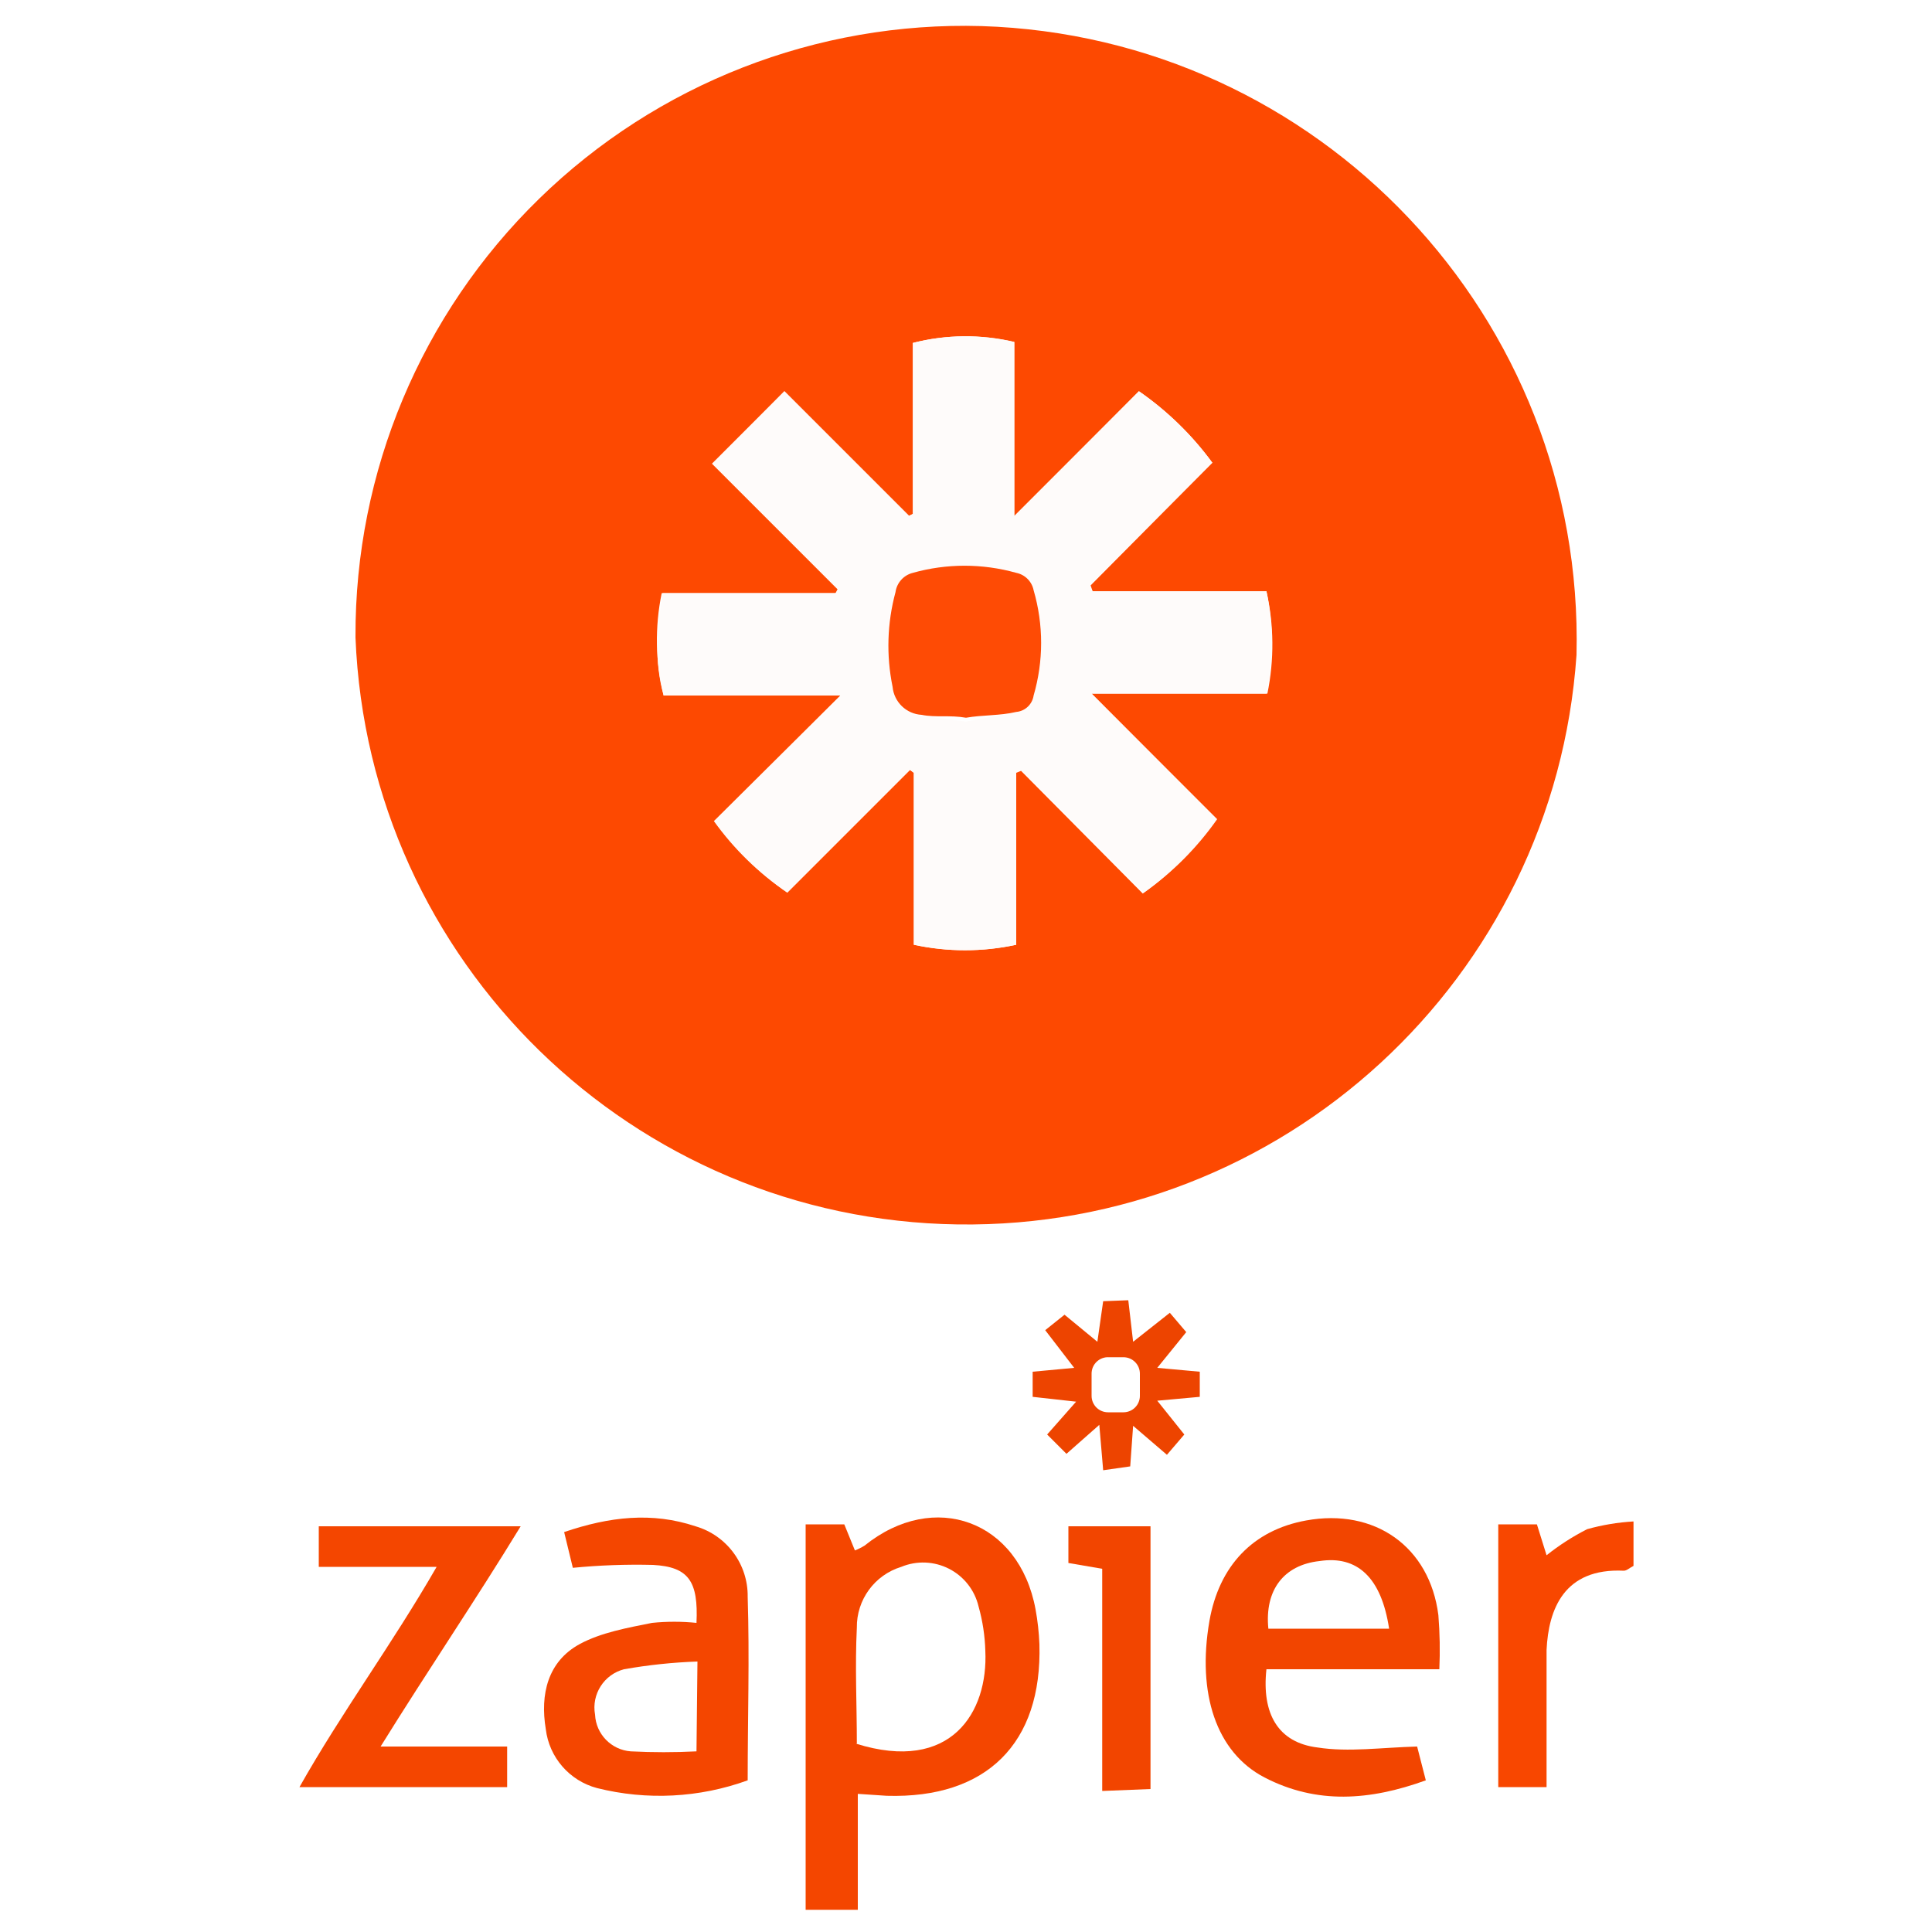
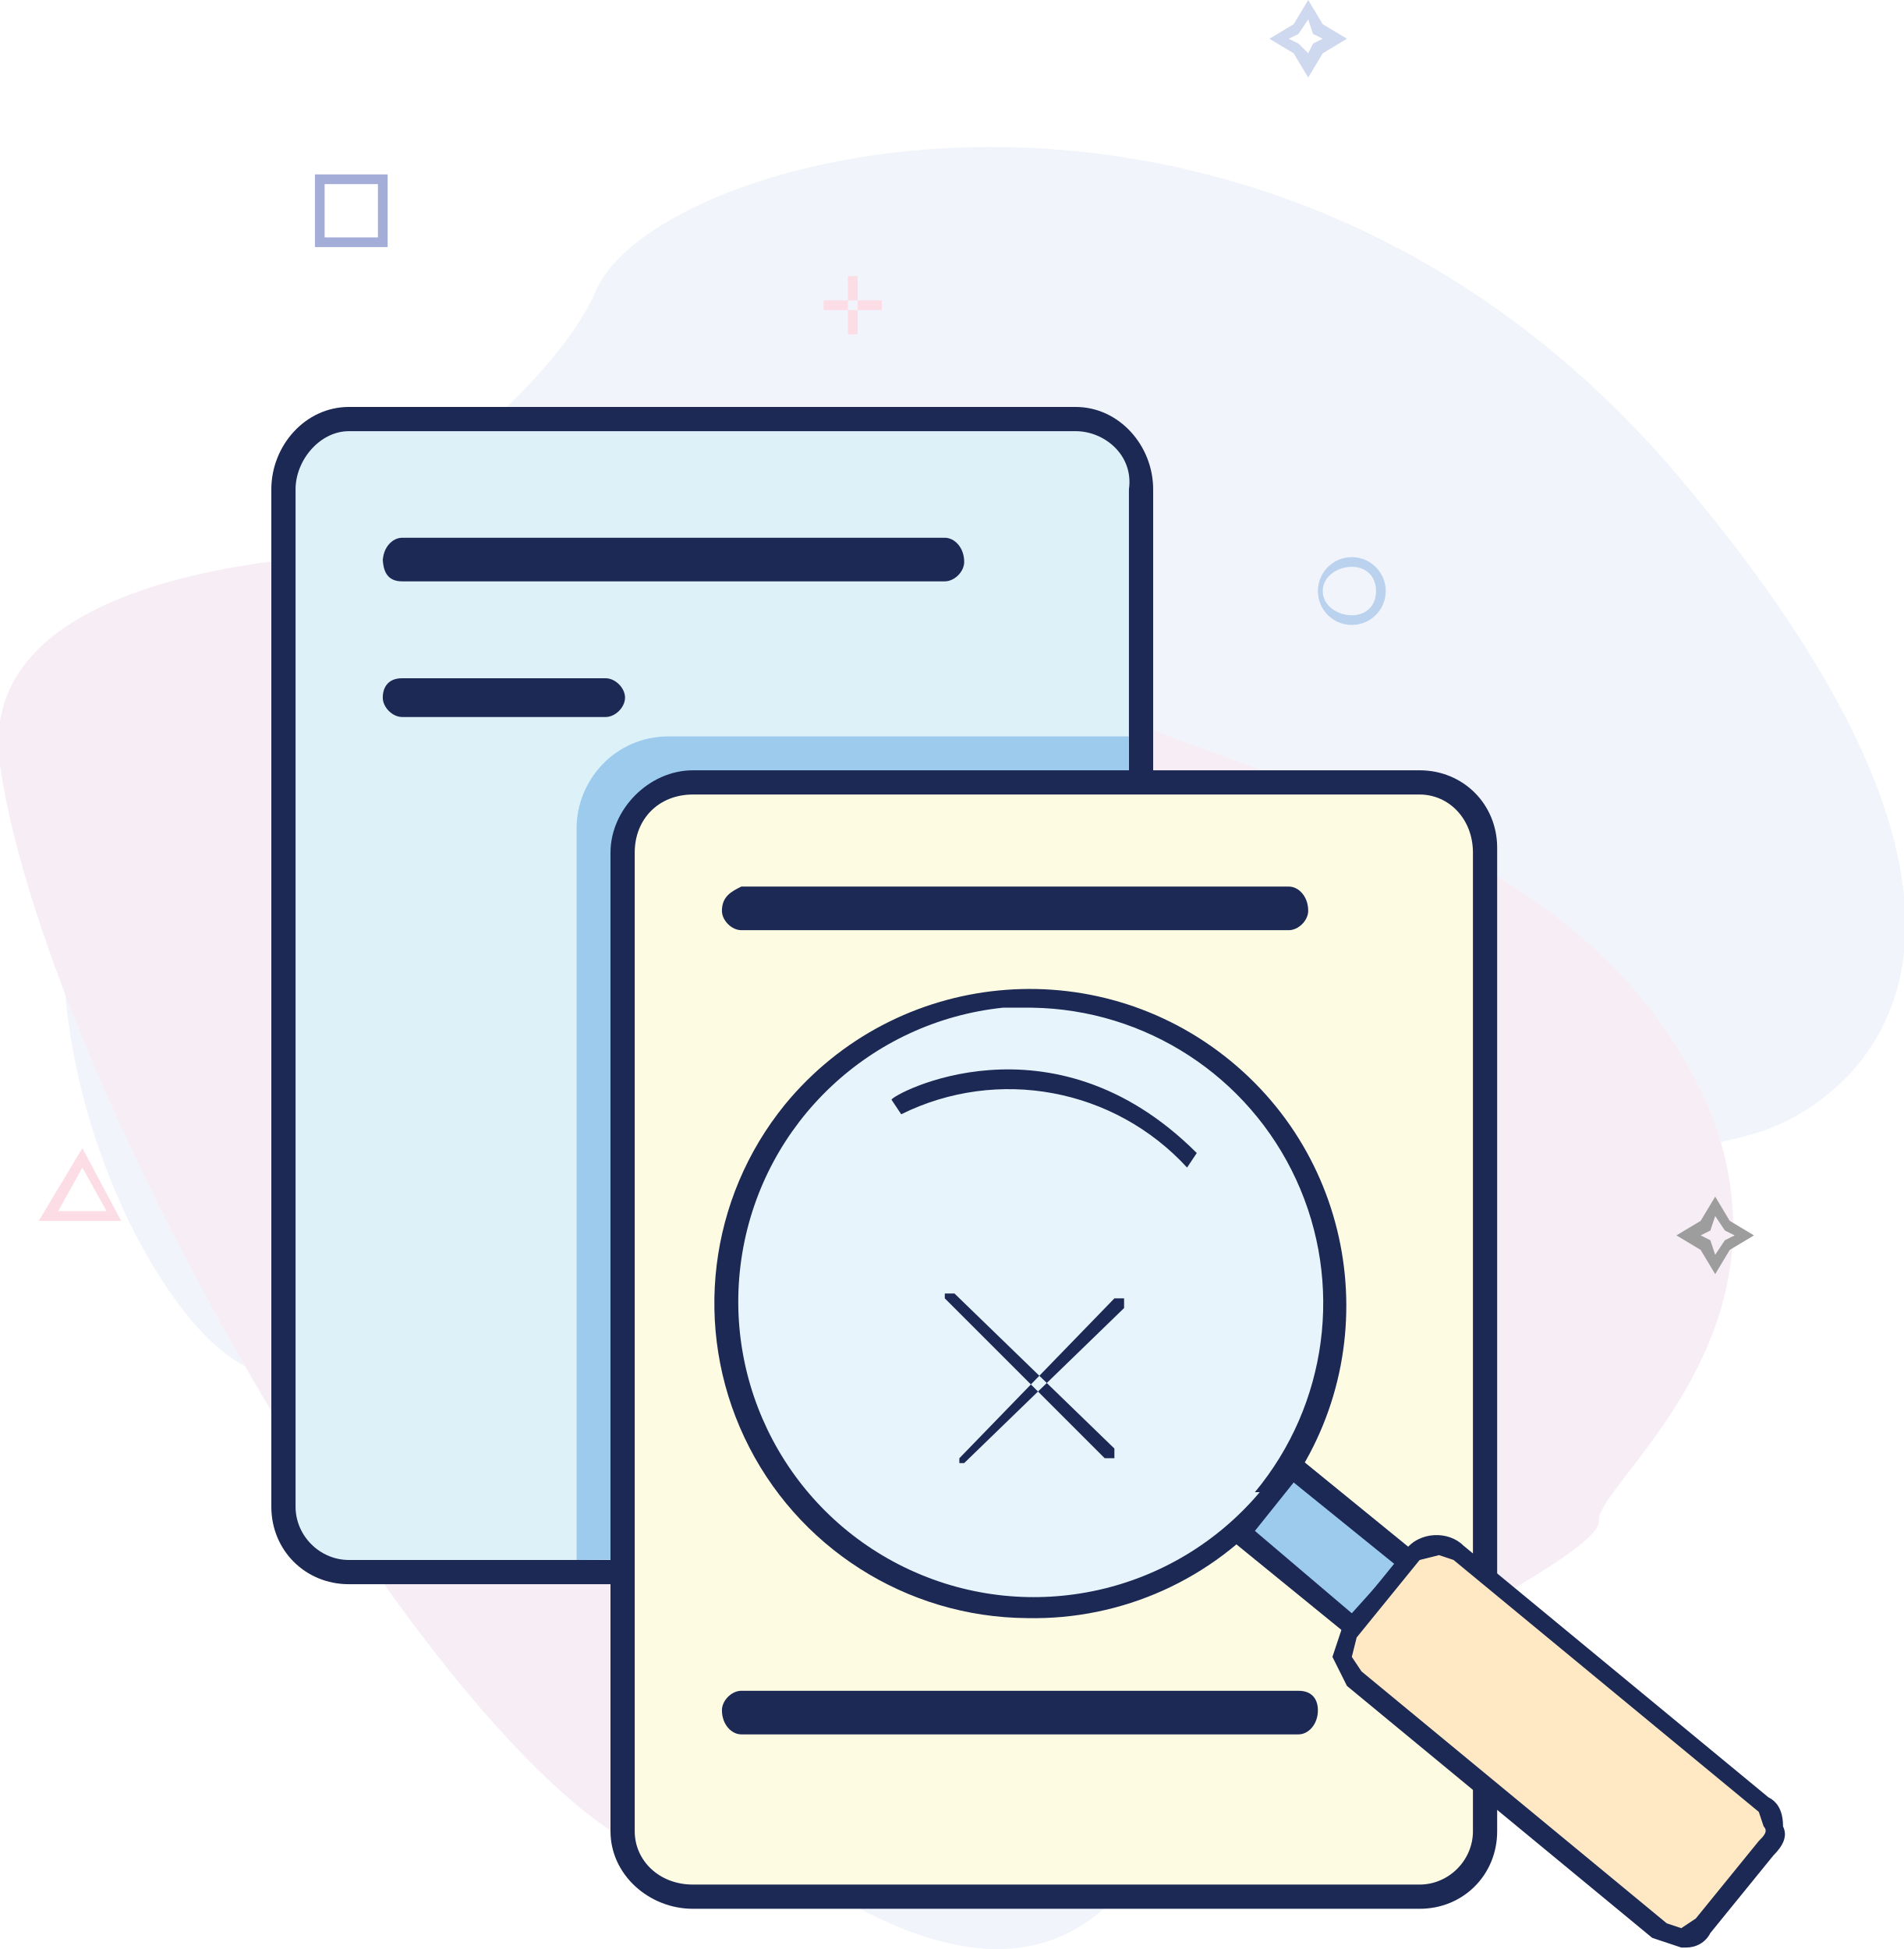
- <svg xmlns="http://www.w3.org/2000/svg" id="Layer_1" data-name="Layer 1" viewBox="0 0 200 200">
+ <svg xmlns="http://www.w3.org/2000/svg" baseProfile="tiny" version="1.2" viewBox="0 0 392.9 402.3">
  <defs />
-   <defs>
-     <style>
-       .cls-1{fill:#f44600}.cls-2{fill:#f24500}
-     </style>
-   </defs>
-   <path d="M83.4 157.8h4l1.1 2.7a6.4 6.4 0 001-.5c7.2-5.8 16-2.6 17.7 6.6a25.5 25.5 0 01.4 3.6c.3 10.3-5.5 16-15.8 15.7l-3-.2v12h-5.4zm5.2 22.7c9.9 3.1 13.7-3.3 13.4-9.6a18.8 18.8 0 00-.7-4.6 5.9 5.9 0 00-8-4.1 6.5 6.5 0 00-4.6 6.3c-.2 4 0 7.9 0 12z" class="cls-1" />
-   <path d="M149 172.8h-17.9c-.5 4.6 1.2 7.6 5.3 8.1 3.2.5 6.6 0 10.3-.1l.9 3.5c-5.8 2.1-11.3 2.5-16.7-.3-5-2.6-7-8.7-5.7-16.2 1-5.7 4.5-9.4 10-10.4 7.1-1.3 12.8 2.7 13.7 9.8a44.6 44.6 0 01.1 5.6zm-5.2-4.2c-.8-5.3-3.3-7.6-7.2-7-3.7.4-5.7 3-5.3 7z" class="cls-2" />
-   <path d="M59.3 162.3l-.9-3.7c4.7-1.6 9.1-2.1 13.6-.6a7.5 7.5 0 015.4 7.3c.2 6.3 0 12.5 0 19a26.7 26.7 0 01-15.6.8 7.2 7.2 0 01-5.3-6.1c-.6-3.6.2-7 3.5-8.8 2.2-1.2 5-1.7 7.5-2.2a22.7 22.7 0 014.6 0c.2-4.3-.8-5.8-4.5-6a68 68 0 00-8.3.3zm12.9 9.7a54.6 54.6 0 00-7.6.8 4.1 4.1 0 00-3 4.7 4 4 0 003.7 3.8 66.8 66.8 0 006.8 0zM52.5 185H31c4.4-7.8 9.6-14.8 14.2-22.8H33V158h20.9c-4.7 7.7-9.6 14.9-14.5 22.8h13.1z" class="cls-1" />
-   <path fill="#f84700" d="M155.1 157.8h4l1 3.2a24.6 24.6 0 014.2-2.7 22.6 22.6 0 014.8-.8v4.6c-.4.2-.7.5-1 .5-6.2-.3-7.8 4-8 8.2V185h-5z" />
-   <path d="M110.6 158h8.5v27.2l-5 .2v-23l-3.5-.6z" class="cls-2" />
-   <path fill="#ed4400" d="M124.2 142l-4.4-.4 3-3.7-1.7-2-3.8 3-.5-4.3-2.6.1a560 560 0 01-.6 4.2l-3.4-2.8-2 1.6 3 3.9-4.3.4v2.6l4.5.5-3 3.4 2 2 3.4-3 .4 4.7 2.8-.4.3-4.2 3.5 3 1.8-2.1-2.8-3.5 4.4-.4zm-6.2 2.5a1.7 1.7 0 01-1.7 1.7h-1.6a1.7 1.7 0 01-1.7-1.7v-2.3a1.7 1.7 0 011.8-1.7h1.5a1.7 1.7 0 011.7 1.7z" />
-   <path fill="#fd4901" d="M36.8 65.9a63 63 0 0164.8-63.2 63.6 63.6 0 0161.6 65.1A63.3 63.3 0 0136.8 66zm37-17.9l13 13-.3.4h-18a24 24 0 00.2 10.6H87L74 85a30.3 30.3 0 007.5 7.4l12.7-12.7.4.3v17.8a25 25 0 0010.6 0V80l.5-.2 12.6 12.7a31.1 31.1 0 007.6-7.7L113 71.8h18.2a25.2 25.2 0 00-.1-10.6h-18l-.2-.6 12.6-12.7a32 32 0 00-7.6-7.4l-12.9 13V35.4a22 22 0 00-10.5.1v17.7l-.4.2-12.9-12.9z" />
-   <path fill="#fefbfa" d="M73.7 48l7.5-7.5 12.9 12.9.4-.2V35.5a22 22 0 0110.5-.1v18l12.9-12.9a32 32 0 017.6 7.4l-12.7 12.7.3.6h18a25.2 25.2 0 010 10.6H113l13 13a31.1 31.1 0 01-7.6 7.6l-12.7-12.7-.5.2v17.9a25 25 0 01-10.6 0V80l-.4-.3-12.7 12.7a30.3 30.3 0 01-7.6-7.4L87 72H68.7c-1-3.6-.7-7-.1-10.6h17.9l.2-.4zM100 74.7l5.3-1A2 2 0 00107 72a19.5 19.5 0 000-11 2.3 2.3 0 00-1.8-1.6 19.8 19.8 0 00-10.7 0 2.4 2.4 0 00-1.9 1.9 21.2 21.2 0 00-.2 9.8 3.2 3.2 0 003 3l4.6.6z" />
-   <path fill="#fe4b05" d="M100 74.3c-1.7-.3-3.1 0-4.6-.3a3.2 3.2 0 01-3-2.9 21.2 21.2 0 01.3-9.8 2.4 2.4 0 011.8-2 19.8 19.8 0 0110.7 0 2.3 2.3 0 011.8 1.8 19.5 19.5 0 010 10.9 2 2 0 01-1.8 1.7c-1.7.4-3.5.3-5.2.6z" />
+   <path fill="#F1F4FA" d="M45 128s65-38 78-68S262-2 347 99s29 130 18 134c-11 5-81 7-119 129S79 291 53 283s-71-109-8-155z" />
+   <path fill="#F7EEF5" d="M139 384C96 374 10 227 0 158s198-42 215-21 97 25 131 79-17 90-16 98c1 11-148 81-191 70z" />
+   <path fill="#DDF1F8" d="M222 325H72c-8 0-14-7-14-14V101c0-8 6-14 14-14h150c8 0 14 6 14 14v210c0 8-6 14-14 14z" />
+   <path fill="#1C2955" d="M222 327H72c-9 0-16-7-16-16V101c0-9 7-17 16-17h150c9 0 16 8 16 17v210c1 9-7 16-16 16zM72 89c-6 0-11 6-11 12v210c0 6 5 11 11 11h150c6 0 11-5 11-11V101c1-7-5-12-11-12H72z" />
+   <path fill="#9DCBED" d="M119 322V171c0-10 8-19 19-19h95v169l-114 1z" />
+   <path fill="#FEFBE3" d="M293 392H143c-8 0-14-6-14-14V176c0-8 6-14 14-14h150c7 0 13 6 13 13v203c1 8-6 14-13 14z" />
+   <path fill="#1C2955" d="M293 394H143c-9 0-17-7-17-16V176c0-9 8-17 17-17h150c9 0 16 7 16 16v203c0 9-7 16-16 16zM143 164c-7 0-12 5-12 12v202c0 6 5 11 12 11h150c6 0 11-5 11-11V176c0-7-5-12-11-12H143z" />
+   <path fill="#1C2955" d="M195 120H83c-3 0-4-2-4-5v1c0-3 2-5 4-5h112c2 0 4 2 4 5 0 2-2 4-4 4zm-66 24c0-2-2-4-4-4H83c-3 0-4 2-4 4s2 4 4 4h42c2 0 4-2 4-4zm141 44c0-3-2-5-4-5H153c-2 1-4 2-4 5 0 2 2 4 4 4h113c2 0 4-2 4-4zM268 358H153c-2 0-4-2-4-5 0-2 2-4 4-4h115c3 0 4 2 4 4 0 3-2 5-4 5z" />
+   <path d="M225 258l-37 38h-3v-3l38-38h2v3z" />
+   <path d="M223 296l-38-38v-3h3l37 38v3h-2z" />
+   <path fill="#E8F4FC" d="M261 309a63 63 0 11-97-81v1c22-27 62-31 89-9 27 23 30 62 8 89z" />
+   <path fill="#1C2955" d="M212 334a65 65 0 01-50-106 65 65 0 11101 83 65 65 0 01-51 23zm1-126h-6a61 61 0 1053 100h-1a61 61 0 00-46-100z" />
+   <path fill="#9DCBED" d="M256 316l11-13 24 19-12 14z" />
+   <path fill="#1C2955" d="M280 339l-27-22 14-17 27 22-14 17zm-21-23l20 17 9-10-21-17-8 10z" />
+   <path fill="#FFE9C5" d="M365 382l-13 16c-3 2-7 3-10 0l-63-52c-2-2-3-6-1-9l14-16c2-3 6-3 9-1l63 52c3 3 3 7 1 10z" />
+   <path fill="#1C2955" d="M347 402l-6-2-63-52-3-6 2-6 13-16c3-4 9-4 12-1l63 52c2 1 3 3 3 6 1 2 0 4-2 6l-13 16c-1 2-3 3-5 3h-1zm-50-81l-4 1-13 16-1 4 2 3 63 52 3 1 3-2 13-16c1-1 2-2 1-3l-1-3-63-52-3-1zM245 241a50 50 0 00-59-11l-2-3c0-1 33-19 63 11l-2 3zM232 270l-33 32h-1v-1l32-33h2v2zm-2 31v-2l-33-32h-2v1l33 33h2z" />
+   <path fill="#A4ADD8" d="M80 51H65V36h15v15zm-13-2h11V38H67v11z" />
+   <path fill="#BAD2EE" d="M279 129a7 7 0 110-14 7 7 0 110 14zm0-12c-3 0-6 2-6 5s3 5 6 5 5-2 5-5-2-5-5-5z" />
+   <path fill="#9E9D9E" d="M354 263l-3-5-5-3 5-3 3-5 3 5 5 3-5 3-3 5zm-3-8l2 1 1 3 2-3 2-1-2-1-2-3-1 3-2 1z" />
+   <path fill="#CED8EE" d="M270 16l-3-5-5-3 5-3 3-5 3 5 5 3-5 3-3 5zm-4-8l2 1 2 2 1-2 2-1-2-1-1-3-2 3-2 1z" />
+   <path fill="#FCDCE5" d="M25 252H8l9-15 8 15zm-13-2h10l-5-9-5 9zM177 69h-2V57h2v12zm5-7h-12v2h12v-2z" />
</svg>
